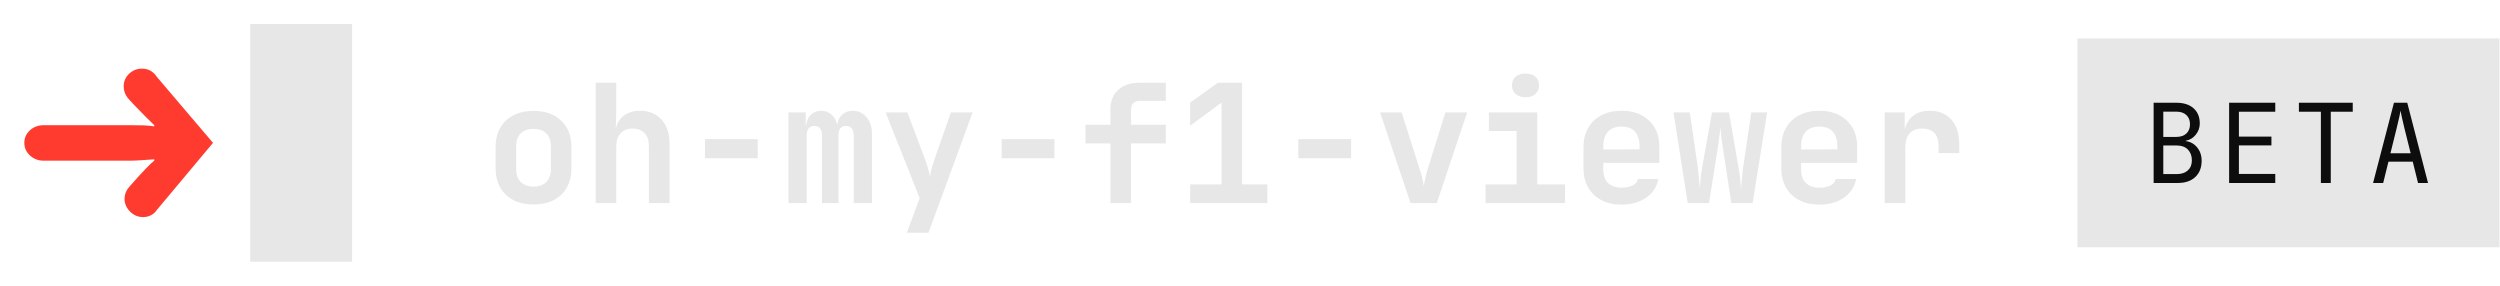
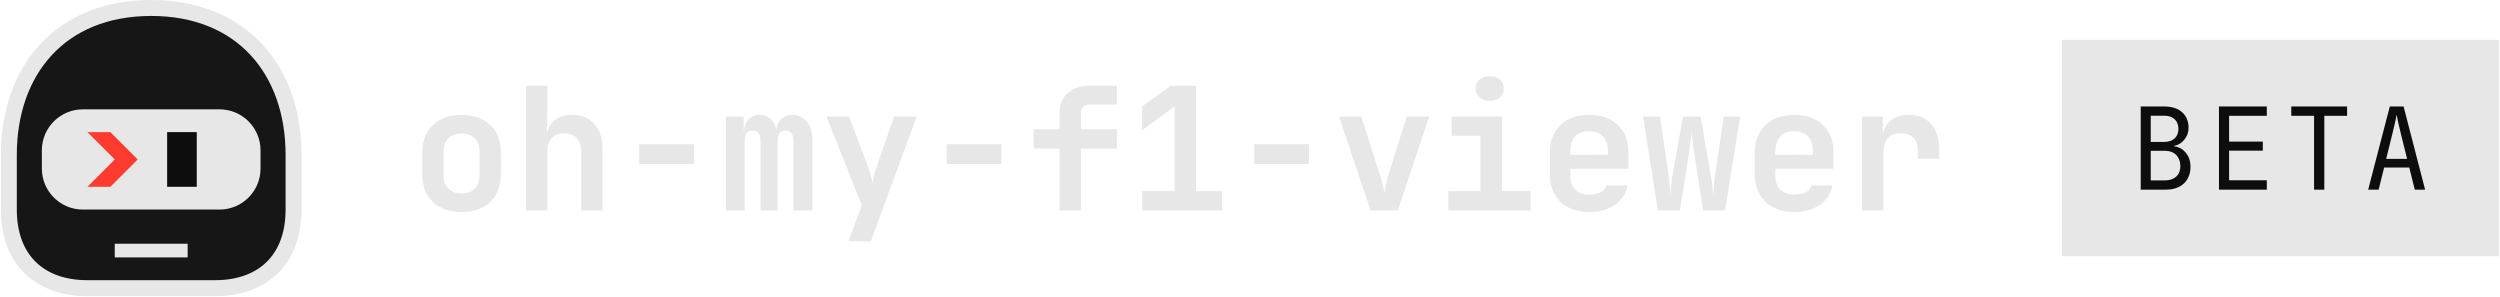
- <svg xmlns="http://www.w3.org/2000/svg" width="455" height="52" viewBox="0 0 227.40 26" role="img" aria-label="oh-my-f1-viewer, beta">
-   <svg x="0" y="0" width="34" height="26" viewBox="5 8 22 16">
-     <path fill="#ff3b30" d="M13.39 20.37Q12.95 20.37 12.63 20.05Q12.30 19.72 12.30 19.29Q12.30 18.91 12.57 18.60L12.72 18.43Q13.22 17.86 13.58 17.49Q13.94 17.12 14.05 17.05L14.05 16.97Q13.69 16.99 13.31 17.02Q12.93 17.05 12.61 17.05L7.54 17.05Q7.06 17.05 6.73 16.74Q6.40 16.44 6.40 16.00Q6.40 15.56 6.73 15.26Q7.06 14.96 7.54 14.96L12.53 14.96Q13.03 14.96 13.43 14.97Q13.82 14.99 14.05 15.03L14.05 14.96Q13.86 14.78 13.53 14.45Q13.20 14.12 12.82 13.72L12.49 13.36Q12.25 13.05 12.25 12.67Q12.25 12.24 12.57 11.93Q12.89 11.63 13.33 11.63Q13.88 11.63 14.20 12.11L17.51 16.00L14.22 19.93Q13.92 20.37 13.39 20.37Z" />
-     <rect fill="#e7e7e7" x="19.7" y="9" width="6" height="14" />
-   </svg>
-   <path fill="#e7e7e7" d="M48.5 18.61Q46.91 18.61 45.98 17.72Q45.05 16.83 45.05 15.31L45.05 13.39Q45.05 11.86 45.98 10.98Q46.91 10.09 48.5 10.09Q50.09 10.09 51.02 10.98Q51.95 11.86 51.95 13.39L51.95 15.31Q51.95 16.83 51.02 17.72Q50.09 18.61 48.5 18.61ZM48.5 16.98Q49.25 16.98 49.66 16.56Q50.08 16.15 50.08 15.37L50.08 13.33Q50.08 12.55 49.66 12.14Q49.25 11.73 48.5 11.73Q47.75 11.73 47.34 12.14Q46.92 12.55 46.92 13.33L46.92 15.37Q46.92 16.15 47.34 16.56Q47.75 16.98 48.5 16.98ZM54.16 18.48L54.16 7.53L56.03 7.53L56.03 10.23L55.98 11.76Q56.13 10.98 56.72 10.53Q57.3 10.08 58.2 10.08Q59.42 10.08 60.15 10.89Q60.88 11.7 60.88 13.06L60.88 18.48L59 18.48L59 13.29Q59 12.52 58.6 12.11Q58.2 11.7 57.53 11.7Q56.83 11.7 56.43 12.12Q56.03 12.54 56.03 13.32L56.03 18.48L54.16 18.48ZM64.1 14.4L64.1 12.66L68.9 12.66L68.9 14.4L64.1 14.4ZM71.7 18.48L71.7 10.23L73.27 10.23L73.27 11.43L73.31 11.43Q73.36 10.83 73.73 10.45Q74.11 10.08 74.67 10.08Q75.23 10.08 75.62 10.43Q76.01 10.78 76.14 11.38Q76.2 10.78 76.59 10.43Q76.97 10.08 77.56 10.08Q78.31 10.08 78.8 10.67Q79.3 11.26 79.3 12.19L79.3 18.48L77.64 18.48L77.64 12.33Q77.64 11.92 77.46 11.69Q77.27 11.46 76.92 11.46Q76.25 11.46 76.25 12.33L76.25 18.48L74.75 18.48L74.75 12.33Q74.75 11.92 74.58 11.69Q74.41 11.46 74.08 11.46Q73.36 11.46 73.36 12.33L73.36 18.48L71.7 18.48ZM82.47 21.18L83.64 18.03L80.54 10.23L82.52 10.23L84.11 14.44Q84.25 14.82 84.38 15.26Q84.52 15.7 84.58 16.08Q84.62 15.7 84.75 15.26Q84.88 14.82 85.01 14.44L86.48 10.23L88.46 10.23L84.44 21.18L82.47 21.18ZM91.1 14.4L91.1 12.66L95.9 12.66L95.9 14.4L91.1 14.4ZM101 18.48L101 13.05L98.73 13.05L98.73 11.35L101 11.35L101 9.9Q101 8.82 101.72 8.17Q102.44 7.53 103.62 7.53L106.04 7.53L106.04 9.18L103.67 9.18Q103.31 9.18 103.09 9.38Q102.88 9.58 102.88 9.93L102.88 11.35L106.04 11.35L106.04 13.05L102.88 13.05L102.88 18.48L101 18.48ZM108.26 18.48L108.26 16.78L111.11 16.78L111.11 9.34L108.25 11.44L108.25 9.34L110.77 7.53L112.98 7.53L112.98 16.78L115.28 16.78L115.28 18.48L108.26 18.48ZM118.1 14.4L118.1 12.66L122.9 12.66L122.9 14.4L118.1 14.4ZM128.31 18.48L125.54 10.23L127.5 10.23L129.09 15.24Q129.25 15.69 129.36 16.14Q129.47 16.6 129.51 16.93Q129.57 16.6 129.67 16.14Q129.77 15.69 129.91 15.25L131.48 10.23L133.46 10.23L130.7 18.48L128.31 18.48ZM135.14 18.48L135.14 16.78L137.96 16.78L137.96 11.92L135.44 11.92L135.44 10.23L139.84 10.23L139.84 16.78L142.37 16.78L142.37 18.48L135.14 18.48ZM138.77 8.85Q138.2 8.85 137.87 8.55Q137.54 8.26 137.54 7.77Q137.54 7.27 137.87 6.98Q138.2 6.69 138.77 6.69Q139.34 6.69 139.67 6.98Q140 7.27 140 7.77Q140 8.26 139.67 8.55Q139.34 8.85 138.77 8.85ZM147.51 18.62Q146.47 18.62 145.69 18.22Q144.91 17.82 144.48 17.07Q144.05 16.33 144.05 15.33L144.05 13.38Q144.05 12.37 144.48 11.63Q144.91 10.89 145.69 10.48Q146.47 10.08 147.51 10.08Q148.55 10.08 149.32 10.48Q150.09 10.89 150.52 11.61Q150.95 12.34 150.95 13.32L150.95 14.82L145.85 14.82L145.85 15.39Q145.85 16.23 146.28 16.65Q146.72 17.08 147.51 17.08Q148.1 17.08 148.51 16.88Q148.93 16.68 149 16.29L150.86 16.29Q150.66 17.35 149.75 17.99Q148.84 18.62 147.51 18.62ZM145.85 13.32L145.85 13.6L149.15 13.59L149.15 13.3Q149.15 12.45 148.73 11.98Q148.31 11.52 147.51 11.52Q146.69 11.52 146.27 11.99Q145.85 12.46 145.85 13.32ZM153.53 18.48L152.24 10.23L153.72 10.23L154.46 15.28Q154.52 15.75 154.56 16.29Q154.61 16.83 154.64 17.19Q154.66 16.83 154.7 16.29Q154.75 15.75 154.84 15.28L155.74 10.23L157.29 10.23L158.16 15.28Q158.25 15.75 158.31 16.29Q158.36 16.84 158.39 17.2Q158.42 16.84 158.46 16.29Q158.5 15.75 158.57 15.28L159.32 10.23L160.76 10.23L159.44 18.48L157.5 18.48L156.72 13.39Q156.65 12.97 156.59 12.42Q156.53 11.88 156.5 11.53Q156.49 11.88 156.41 12.42Q156.34 12.97 156.28 13.39L155.47 18.48L153.53 18.48ZM165.51 18.62Q164.47 18.62 163.69 18.22Q162.91 17.82 162.48 17.07Q162.05 16.33 162.05 15.33L162.05 13.38Q162.05 12.37 162.48 11.63Q162.91 10.89 163.69 10.48Q164.47 10.08 165.51 10.08Q166.55 10.08 167.32 10.48Q168.09 10.89 168.52 11.61Q168.95 12.34 168.95 13.32L168.95 14.82L163.85 14.82L163.85 15.39Q163.85 16.23 164.28 16.65Q164.72 17.08 165.51 17.08Q166.1 17.08 166.51 16.88Q166.93 16.68 167 16.29L168.86 16.29Q168.66 17.35 167.75 17.99Q166.84 18.62 165.51 18.62ZM163.85 13.32L163.85 13.6L167.15 13.59L167.15 13.3Q167.15 12.45 166.73 11.98Q166.31 11.52 165.51 11.52Q164.69 11.52 164.27 11.99Q163.85 12.46 163.85 13.32ZM171.46 18.48L171.46 10.23L173.28 10.23L173.28 11.83Q173.44 11.02 174.03 10.55Q174.62 10.08 175.56 10.08Q176.82 10.08 177.53 10.89Q178.24 11.7 178.24 13.15L178.24 13.93L176.36 13.93L176.36 13.24Q176.36 12.49 175.97 12.09Q175.58 11.7 174.86 11.7Q174.11 11.7 173.72 12.15Q173.33 12.6 173.33 13.42L173.33 18.48L171.46 18.48Z" />
-   <rect x="189.00" y="3.50" width="38.40" height="19.00" fill="#e7e7e7" />
-   <path fill="#0d0d0d" d="M195.93 16.65L195.93 9.35L198 9.35Q199 9.35 199.56 9.85Q200.13 10.35 200.13 11.24Q200.13 11.8 199.77 12.25Q199.42 12.7 198.85 12.81L198.85 12.84Q199.28 12.89 199.61 13.14Q199.93 13.39 200.12 13.77Q200.3 14.16 200.3 14.62Q200.3 15.56 199.73 16.1Q199.15 16.65 198.15 16.65L195.93 16.65ZM196.81 12.46L197.99 12.46Q198.57 12.46 198.91 12.15Q199.24 11.84 199.24 11.31Q199.24 10.78 198.91 10.47Q198.58 10.16 198 10.16L196.81 10.16L196.81 12.46ZM196.81 15.84L198.05 15.84Q198.68 15.84 199.05 15.5Q199.41 15.17 199.41 14.59Q199.41 13.99 199.05 13.61Q198.68 13.24 198.05 13.24L196.81 13.24L196.81 15.84ZM202.8 16.65L202.8 9.35L207 9.35L207 10.17L203.69 10.17L203.69 12.43L206.65 12.43L206.65 13.23L203.69 13.23L203.69 15.83L207 15.83L207 16.65L202.8 16.65ZM211.15 16.65L211.15 10.17L209.15 10.17L209.15 9.35L214.05 9.35L214.05 10.17L212.05 10.17L212.05 16.65L211.15 16.65ZM215.9 16.65L217.8 9.35L219.01 9.35L220.9 16.65L219.99 16.65L219.51 14.71L217.3 14.71L216.82 16.65L215.9 16.65ZM217.48 13.95L219.32 13.95L218.76 11.7Q218.6 11.06 218.51 10.63Q218.42 10.2 218.4 10.07Q218.38 10.2 218.29 10.63Q218.2 11.06 218.04 11.69L217.48 13.95Z" />
+ <svg xmlns="http://www.w3.org/2000/svg" width="439" height="52" viewBox="0 0 219.35 26" role="img" aria-label="oh-my-f1-viewer, beta">
+   <g transform="translate(-6 -6) scale(0.2)">
+     <path fill="#161616" stroke="#e7e7e7" stroke-width="7" stroke-linejoin="round" d="M96 33.5C136 33.5 158.5 61 158.5 98L158.5 122C158.5 144 145 156.5 124 156.5L68 156.5C47 156.5 33.5 144 33.5 122L33.5 98C33.5 61 56 33.5 96 33.5Z" />
+     <rect fill="#e7e7e7" x="48" y="78" width="96" height="44" rx="18" />
+     <path fill="#ff3b30" d="M68 88L78.08 88L90.08 100L78.08 112L68 112L80 100Z" />
+     <rect fill="#0d0d0d" x="103" y="88" width="13" height="24" />
+     <rect fill="#e7e7e7" x="80" y="137" width="32" height="6" />
+   </g>
+   <path fill="#e7e7e7" d="M40.45 18.61Q38.86 18.61 37.93 17.72Q37.00 16.83 37.00 15.31L37.00 13.39Q37.00 11.86 37.93 10.98Q38.86 10.09 40.45 10.09Q42.04 10.09 42.97 10.98Q43.90 11.86 43.90 13.39L43.90 15.31Q43.90 16.83 42.97 17.72Q42.04 18.61 40.45 18.61ZM40.45 16.98Q41.20 16.98 41.61 16.56Q42.03 16.15 42.03 15.37L42.03 13.33Q42.03 12.55 41.61 12.14Q41.20 11.73 40.45 11.73Q39.70 11.73 39.29 12.14Q38.87 12.55 38.87 13.33L38.87 15.37Q38.87 16.15 39.29 16.56Q39.70 16.98 40.45 16.98ZM46.11 18.48L46.11 7.53L47.98 7.53L47.98 10.23L47.93 11.76Q48.08 10.98 48.67 10.53Q49.25 10.08 50.15 10.08Q51.37 10.08 52.10 10.89Q52.83 11.70 52.83 13.06L52.83 18.48L50.95 18.48L50.95 13.29Q50.95 12.52 50.55 12.11Q50.15 11.70 49.48 11.70Q48.78 11.70 48.38 12.12Q47.98 12.54 47.98 13.32L47.98 18.48L46.11 18.48ZM56.05 14.40L56.05 12.66L60.85 12.66L60.85 14.40L56.05 14.40ZM63.65 18.48L63.65 10.23L65.22 10.23L65.22 11.43L65.26 11.43Q65.31 10.83 65.68 10.45Q66.06 10.08 66.62 10.08Q67.18 10.08 67.57 10.43Q67.96 10.78 68.09 11.38Q68.15 10.78 68.54 10.43Q68.92 10.08 69.51 10.08Q70.26 10.08 70.75 10.67Q71.25 11.26 71.25 12.19L71.25 18.48L69.59 18.48L69.59 12.33Q69.59 11.92 69.41 11.69Q69.22 11.46 68.87 11.46Q68.20 11.46 68.20 12.33L68.20 18.48L66.70 18.48L66.70 12.33Q66.70 11.92 66.53 11.69Q66.36 11.46 66.03 11.46Q65.31 11.46 65.31 12.33L65.31 18.48L63.65 18.48ZM74.42 21.18L75.59 18.03L72.49 10.23L74.47 10.23L76.06 14.44Q76.20 14.82 76.33 15.26Q76.47 15.70 76.53 16.08Q76.57 15.70 76.70 15.26Q76.83 14.82 76.96 14.44L78.43 10.23L80.41 10.23L76.39 21.18L74.42 21.18ZM83.05 14.40L83.05 12.66L87.85 12.66L87.85 14.40L83.05 14.40ZM92.95 18.48L92.95 13.05L90.68 13.05L90.68 11.35L92.95 11.35L92.95 9.90Q92.95 8.82 93.67 8.17Q94.39 7.53 95.57 7.53L97.99 7.53L97.99 9.18L95.62 9.18Q95.26 9.18 95.04 9.38Q94.83 9.58 94.83 9.93L94.83 11.35L97.99 11.35L97.99 13.05L94.83 13.05L94.83 18.48L92.95 18.48ZM100.21 18.48L100.21 16.78L103.06 16.78L103.06 9.34L100.20 11.44L100.20 9.34L102.72 7.53L104.93 7.53L104.93 16.78L107.23 16.78L107.23 18.48L100.21 18.48ZM110.05 14.40L110.05 12.66L114.85 12.66L114.85 14.40L110.05 14.40ZM120.26 18.48L117.49 10.23L119.45 10.23L121.04 15.24Q121.20 15.69 121.31 16.14Q121.42 16.60 121.46 16.93Q121.52 16.60 121.62 16.14Q121.72 15.69 121.86 15.25L123.43 10.23L125.41 10.23L122.65 18.48L120.26 18.48ZM127.09 18.48L127.09 16.78L129.91 16.78L129.91 11.92L127.39 11.92L127.39 10.23L131.79 10.23L131.79 16.78L134.32 16.78L134.32 18.48L127.09 18.48ZM130.72 8.85Q130.15 8.85 129.82 8.55Q129.49 8.26 129.49 7.77Q129.49 7.27 129.82 6.98Q130.15 6.69 130.72 6.69Q131.29 6.69 131.62 6.98Q131.95 7.27 131.95 7.77Q131.95 8.26 131.62 8.55Q131.29 8.85 130.72 8.85ZM139.46 18.62Q138.42 18.62 137.64 18.22Q136.86 17.82 136.43 17.07Q136.00 16.33 136.00 15.33L136.00 13.38Q136.00 12.37 136.43 11.63Q136.86 10.89 137.64 10.48Q138.42 10.08 139.46 10.08Q140.50 10.08 141.27 10.48Q142.04 10.89 142.47 11.61Q142.90 12.34 142.90 13.32L142.90 14.82L137.80 14.82L137.80 15.39Q137.80 16.23 138.23 16.65Q138.67 17.08 139.46 17.08Q140.05 17.08 140.46 16.88Q140.88 16.68 140.95 16.29L142.81 16.29Q142.61 17.35 141.70 17.99Q140.79 18.62 139.46 18.62ZM137.80 13.32L137.80 13.60L141.10 13.59L141.10 13.30Q141.10 12.45 140.68 11.98Q140.26 11.52 139.46 11.52Q138.64 11.52 138.22 11.99Q137.80 12.46 137.80 13.32ZM145.48 18.48L144.19 10.23L145.67 10.23L146.41 15.28Q146.47 15.75 146.51 16.29Q146.56 16.83 146.59 17.19Q146.61 16.83 146.65 16.29Q146.70 15.75 146.79 15.28L147.69 10.23L149.24 10.23L150.11 15.28Q150.20 15.75 150.26 16.29Q150.31 16.84 150.34 17.20Q150.37 16.84 150.41 16.29Q150.45 15.75 150.52 15.28L151.27 10.23L152.71 10.23L151.39 18.48L149.45 18.48L148.67 13.39Q148.60 12.97 148.54 12.42Q148.48 11.88 148.45 11.53Q148.44 11.88 148.36 12.42Q148.29 12.97 148.23 13.39L147.42 18.48L145.48 18.48ZM157.46 18.62Q156.42 18.62 155.64 18.22Q154.86 17.82 154.43 17.07Q154.00 16.33 154.00 15.33L154.00 13.38Q154.00 12.37 154.43 11.63Q154.86 10.89 155.64 10.48Q156.42 10.08 157.46 10.08Q158.50 10.08 159.27 10.48Q160.04 10.89 160.47 11.61Q160.90 12.34 160.90 13.32L160.90 14.82L155.80 14.82L155.80 15.39Q155.80 16.23 156.23 16.65Q156.67 17.08 157.46 17.08Q158.05 17.08 158.46 16.88Q158.88 16.68 158.95 16.29L160.81 16.29Q160.61 17.35 159.70 17.99Q158.79 18.62 157.46 18.62ZM155.80 13.32L155.80 13.60L159.10 13.59L159.10 13.30Q159.10 12.45 158.68 11.98Q158.26 11.52 157.46 11.52Q156.64 11.52 156.22 11.99Q155.80 12.46 155.80 13.32ZM163.41 18.48L163.41 10.23L165.23 10.23L165.23 11.83Q165.39 11.02 165.98 10.55Q166.57 10.08 167.51 10.08Q168.77 10.08 169.48 10.89Q170.19 11.70 170.19 13.15L170.19 13.93L168.31 13.93L168.31 13.24Q168.31 12.49 167.92 12.09Q167.53 11.70 166.81 11.70Q166.06 11.70 165.67 12.15Q165.28 12.60 165.28 13.42L165.28 18.48L163.41 18.48Z" />
+   <rect x="180.95" y="3.5" width="38.4" height="19" fill="#e7e7e7" />
+   <path fill="#0d0d0d" d="M187.88 16.65L187.88 9.35L189.95 9.35Q190.95 9.35 191.51 9.85Q192.08 10.35 192.08 11.24Q192.08 11.80 191.72 12.25Q191.37 12.70 190.80 12.81L190.80 12.84Q191.23 12.89 191.56 13.14Q191.88 13.39 192.07 13.77Q192.25 14.16 192.25 14.62Q192.25 15.56 191.68 16.10Q191.10 16.65 190.10 16.65L187.88 16.65ZM188.76 12.46L189.94 12.46Q190.52 12.46 190.86 12.15Q191.19 11.84 191.19 11.31Q191.19 10.78 190.86 10.47Q190.53 10.16 189.95 10.16L188.76 10.16L188.76 12.46ZM188.76 15.84L190.00 15.84Q190.63 15.84 191.00 15.50Q191.36 15.17 191.36 14.59Q191.36 13.99 191.00 13.61Q190.63 13.24 190.00 13.24L188.76 13.24L188.76 15.84ZM194.75 16.65L194.75 9.35L198.95 9.35L198.95 10.17L195.64 10.17L195.64 12.43L198.60 12.43L198.60 13.23L195.64 13.23L195.64 15.83L198.95 15.83L198.95 16.65L194.75 16.65ZM203.10 16.65L203.10 10.17L201.10 10.17L201.10 9.35L206.00 9.35L206.00 10.17L204.00 10.17L204.00 16.65L203.10 16.65ZM207.85 16.65L209.75 9.35L210.96 9.35L212.85 16.65L211.94 16.65L211.46 14.71L209.25 14.71L208.77 16.65L207.85 16.65ZM209.43 13.95L211.27 13.95L210.71 11.70Q210.55 11.06 210.46 10.63Q210.37 10.20 210.35 10.07Q210.33 10.20 210.24 10.63Q210.15 11.06 209.99 11.69L209.43 13.95Z" />
</svg>
